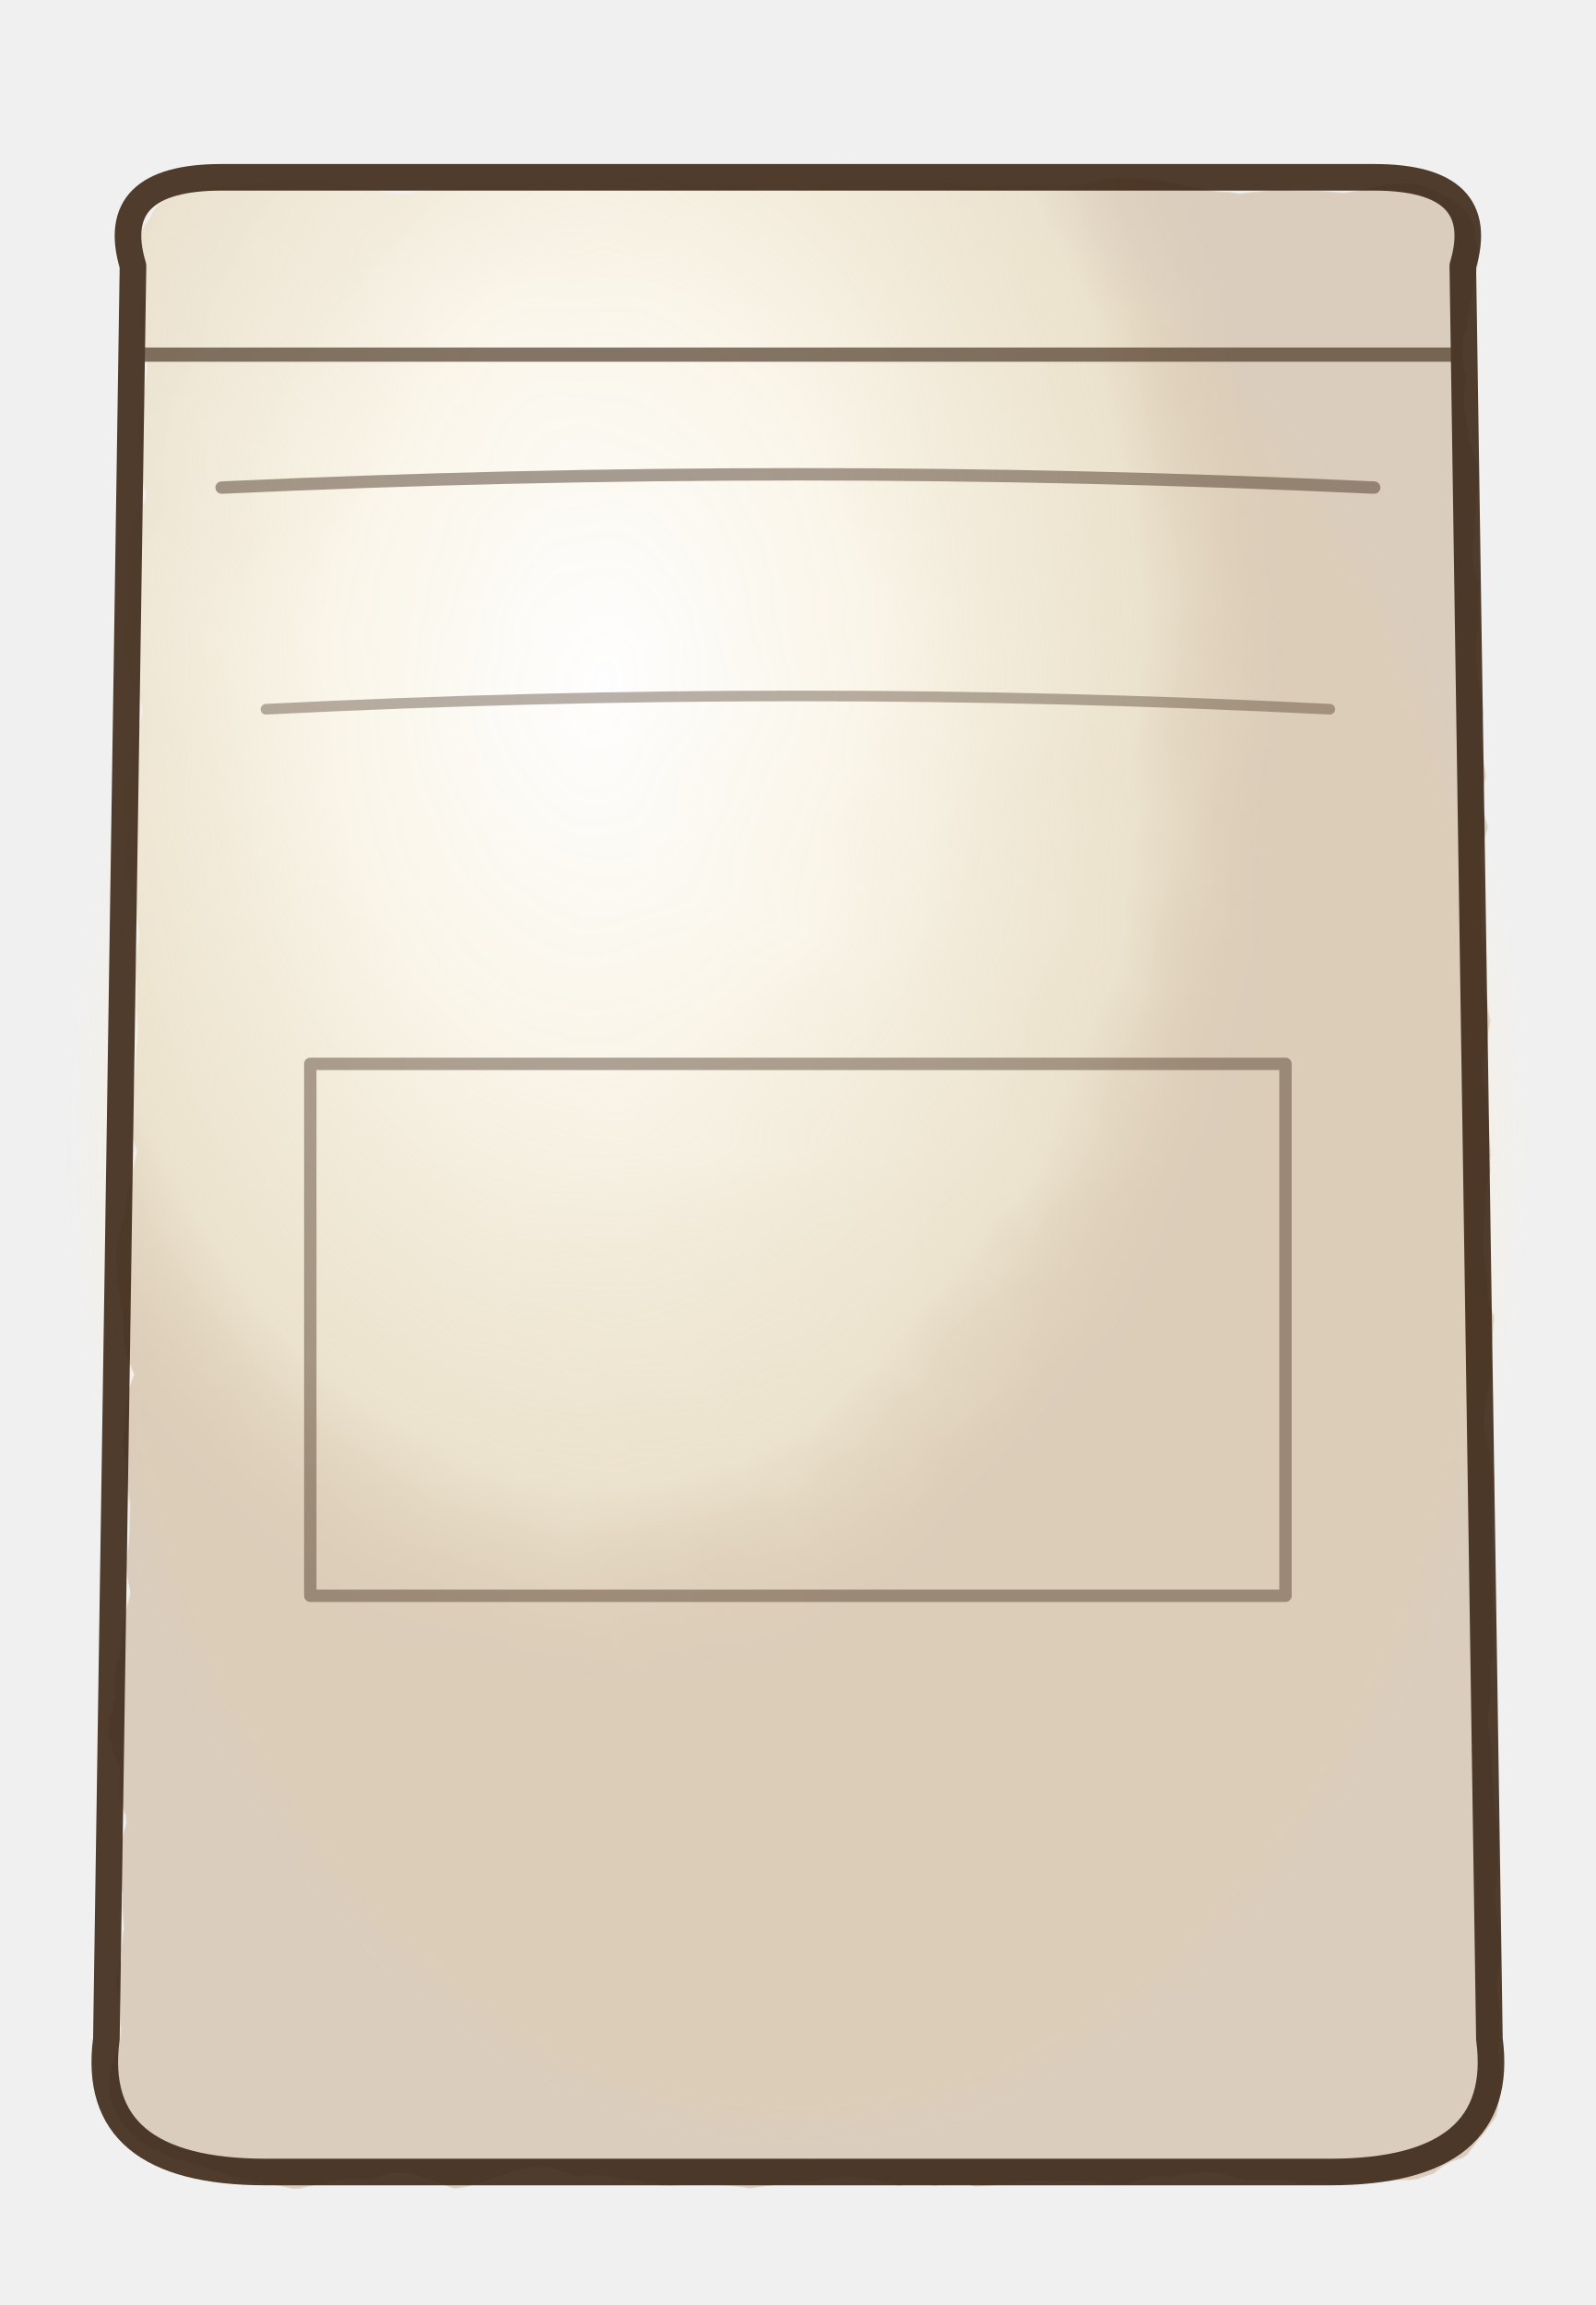
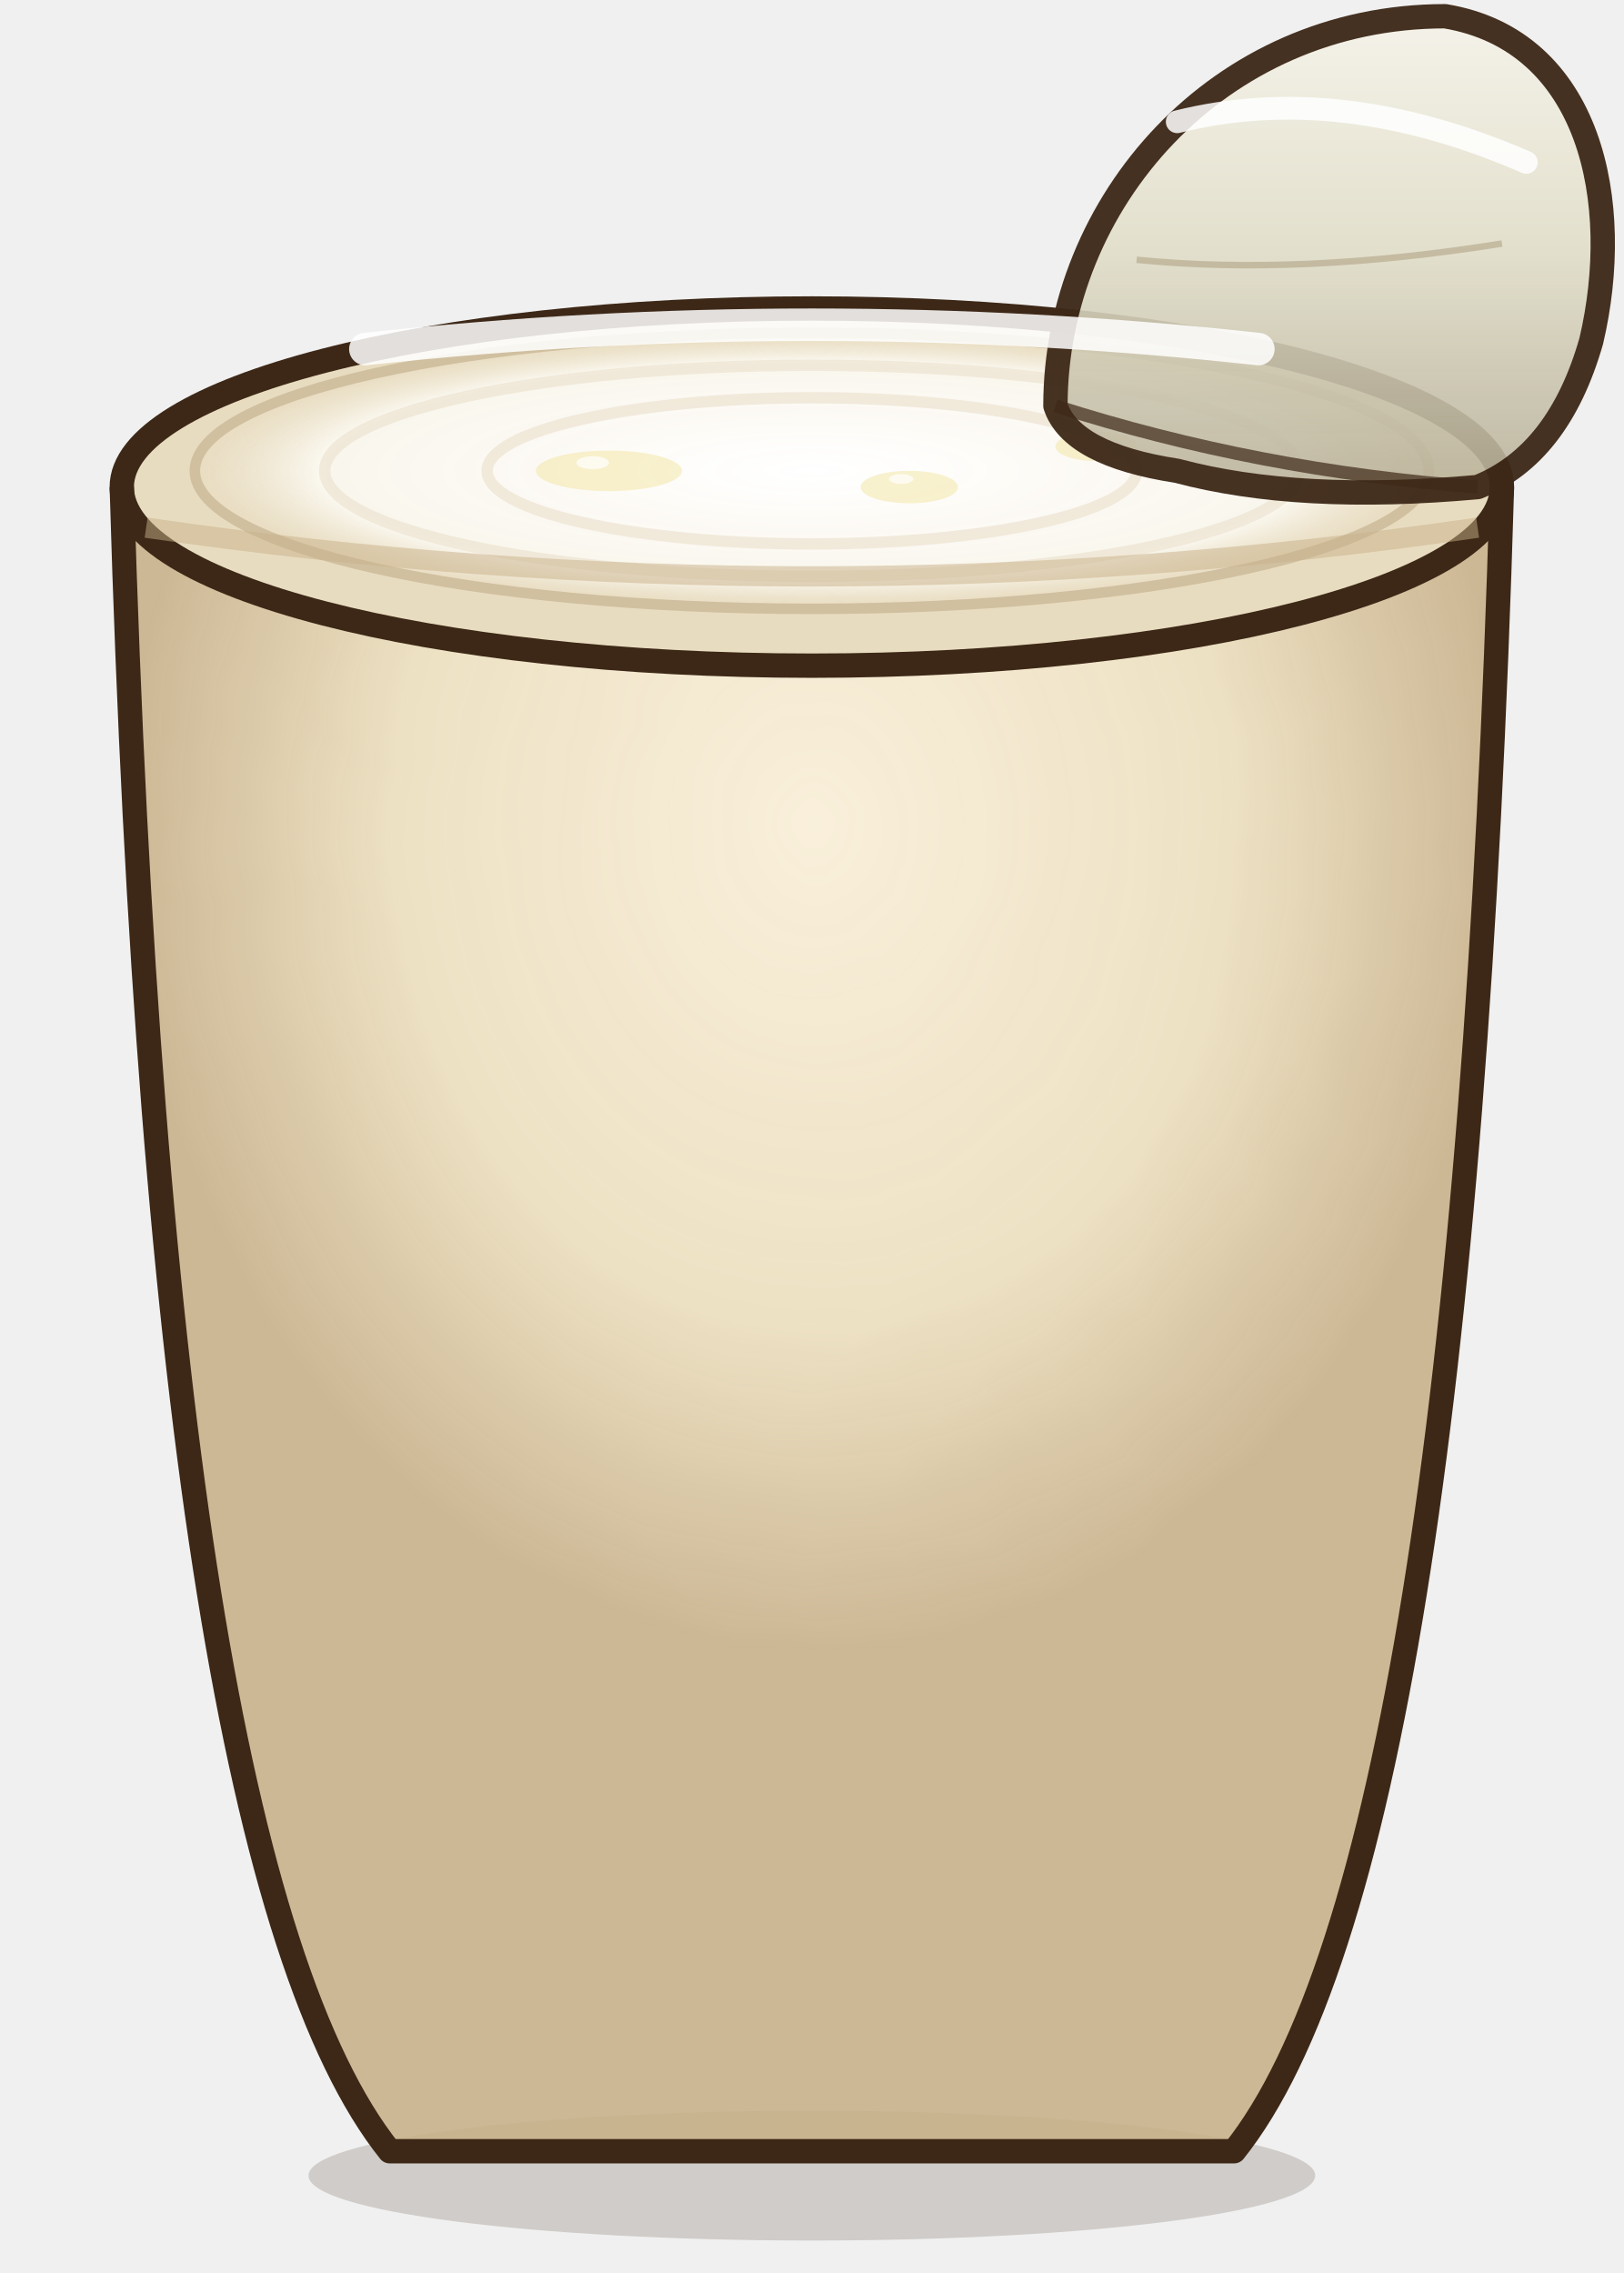
- <svg xmlns="http://www.w3.org/2000/svg" viewBox="-90 -130 180 260" font-family="Noto Sans CJK JP, sans-serif">
+ <svg xmlns="http://www.w3.org/2000/svg" viewBox="-100 -150 200 280" font-family="Noto Sans CJK JP, sans-serif">
  <defs>
-     <radialGradient id="wcBodyYogurt" cx="35%" cy="25%">
-       <stop offset="0%" stop-color="#FFFFFF" stop-opacity="0.95" />
-       <stop offset="40%" stop-color="#FAF5E8" stop-opacity="0.9" />
-       <stop offset="80%" stop-color="#E8DCC0" stop-opacity="0.7" />
-       <stop offset="100%" stop-color="#B89870" stop-opacity="0.4" />
+     <radialGradient id="wcYogurtBody" cx="50%" cy="20%">
+       <stop offset="0%" stop-color="#FAF0DA" stop-opacity="0.95" />
+       <stop offset="60%" stop-color="#EDE0C0" stop-opacity="0.92" />
+       <stop offset="100%" stop-color="#C8B088" stop-opacity="0.88" />
    </radialGradient>
-     <radialGradient id="wcLeafYogurt" cx="50%" cy="20%">
-       <stop offset="0%" stop-color="#9BCB7A" stop-opacity="0.9" />
-       <stop offset="60%" stop-color="#5D8F3D" stop-opacity="0.7" />
-       <stop offset="100%" stop-color="#2C5F2D" stop-opacity="0.5" />
+     <radialGradient id="wcYogurtSurface" cx="50%" cy="50%">
+       <stop offset="0%" stop-color="#FFFFFF" stop-opacity="1" />
+       <stop offset="80%" stop-color="#FAF7EE" stop-opacity="0.97" />
+       <stop offset="100%" stop-color="#E8DCC0" stop-opacity="0.5" />
    </radialGradient>
+     <linearGradient id="wcFoilOK" x1="0%" y1="0%" x2="0%" y2="100%">
+       <stop offset="0%" stop-color="#F5F2E8" stop-opacity="0.95" />
+       <stop offset="50%" stop-color="#E0DDC8" stop-opacity="0.95" />
+       <stop offset="100%" stop-color="#B8B098" stop-opacity="0.92" />
+     </linearGradient>
    <filter id="wcRoughYogurt" x="-10%" y="-10%" width="120%" height="120%">
-       <feTurbulence baseFrequency="0.04" numOctaves="3" seed="211" />
-       <feDisplacementMap in="SourceGraphic" scale="4" />
+       <feTurbulence baseFrequency="0.05" numOctaves="3" seed="211" />
+       <feDisplacementMap in="SourceGraphic" scale="2" />
    </filter>
    <filter id="wcBlurYogurt">
      <feGaussianBlur stdDeviation="1.5" />
    </filter>
  </defs>
-   <g filter="url(#wcBlurYogurt)" opacity="0.4">
-     <ellipse cx="0" cy="0" rx="80" ry="110" fill="#F8F0E0" />
+   <ellipse cx="0" cy="118" rx="62" ry="8" fill="#3D2817" opacity="0.18" />
+   <g filter="url(#wcRoughYogurt)">
+     <path d="M -85 -90 Q -80 80 -52 115 L 52 115 Q 80 80 85 -90 Z" fill="url(#wcYogurtBody)" />
  </g>
-   <g filter="url(#wcRoughYogurt)">
-     <path d="M -75 -100 Q -78 -110 -65 -110 L 65 -110 Q 78 -110 75 -100 L 78 100 Q 80 115 60 115 L -60 115 Q -80 115 -78 100 Z" fill="url(#wcBodyYogurt)" />
+   <ellipse cx="0" cy="-90" rx="85" ry="22" fill="#E8DCC0" stroke="#3D2817" stroke-width="3" />
+   <ellipse cx="0" cy="-92" rx="76" ry="17" fill="url(#wcYogurtSurface)" stroke="#D0C0A0" stroke-width="1.3" />
+   <g fill="#F0E090" opacity="0.42">
+     <ellipse cx="-25" cy="-92" rx="9" ry="2.5" />
+     <ellipse cx="12" cy="-90" rx="6" ry="2" />
+     <ellipse cx="35" cy="-95" rx="5" ry="1.8" />
  </g>
-   <g stroke="#3D2817" stroke-width="3" fill="none" stroke-linecap="round" stroke-linejoin="round" opacity="0.9">
-     <path d="M -75 -100 Q -78 -110 -65 -110 L 65 -110 Q 78 -110 75 -100 L 78 100 Q 80 115 60 115 L -60 115 Q -80 115 -78 100 Z" />
-     <path d="M -75 -90 L 75 -90" opacity="0.7" stroke-width="1.6" />
-     <path d="M -65 -75 Q 0 -78 65 -75" opacity="0.5" stroke-width="1.4" />
-     <path d="M -60 -50 Q 0 -53 60 -50" opacity="0.4" stroke-width="1.2" />
-     <path d="M -55 -10 L 55 -10 L 55 50 L -55 50 Z" opacity="0.45" stroke-width="1.4" />
+   <g fill="#FFFFFF" opacity="0.7">
+     <ellipse cx="-27" cy="-93" rx="2" ry="0.8" />
+     <ellipse cx="11" cy="-91" rx="1.5" ry="0.6" />
  </g>
+   <g fill="none" stroke="#EDE3D0" stroke-width="1.4" opacity="0.7">
+     <ellipse cx="0" cy="-92" rx="40" ry="9" />
+     <ellipse cx="0" cy="-92" rx="60" ry="13" />
+   </g>
+   <g>
+     <path d="M 30 -100                C 30 -125, 50 -148, 78 -148                C 96 -145, 100 -125, 96 -108                Q 92 -94 82 -90                Q 60 -88 45 -92                Q 32 -94 30 -100 Z" fill="url(#wcFoilOK)" stroke="#3D2817" stroke-width="3" stroke-linejoin="round" opacity="0.95" />
+     <path d="M 30 -100 Q 55 -92 82 -90" stroke="#3D2817" stroke-width="1.6" fill="none" opacity="0.7" />
+     <path d="M 45 -135 Q 65 -140 88 -130" stroke="#FFFFFF" stroke-width="2.8" fill="none" opacity="0.85" stroke-linecap="round" />
+     <path d="M 40 -118 Q 60 -116 85 -120" stroke="#A89878" stroke-width="0.8" fill="none" opacity="0.5" />
+   </g>
+   <path d="M -55 -107 Q 0 -113 55 -107" stroke="#FFFFFF" stroke-width="4" fill="none" opacity="0.85" stroke-linecap="round" />
+   <path d="M -82 -85 Q 0 -73 82 -85" stroke="#C8B088" stroke-width="2.5" fill="none" opacity="0.5" />
+   <path d="M -85 -90 Q -80 80 -52 115 L 52 115 Q 80 80 85 -90" fill="none" stroke="#3D2817" stroke-width="3" stroke-linejoin="round" />
</svg>
